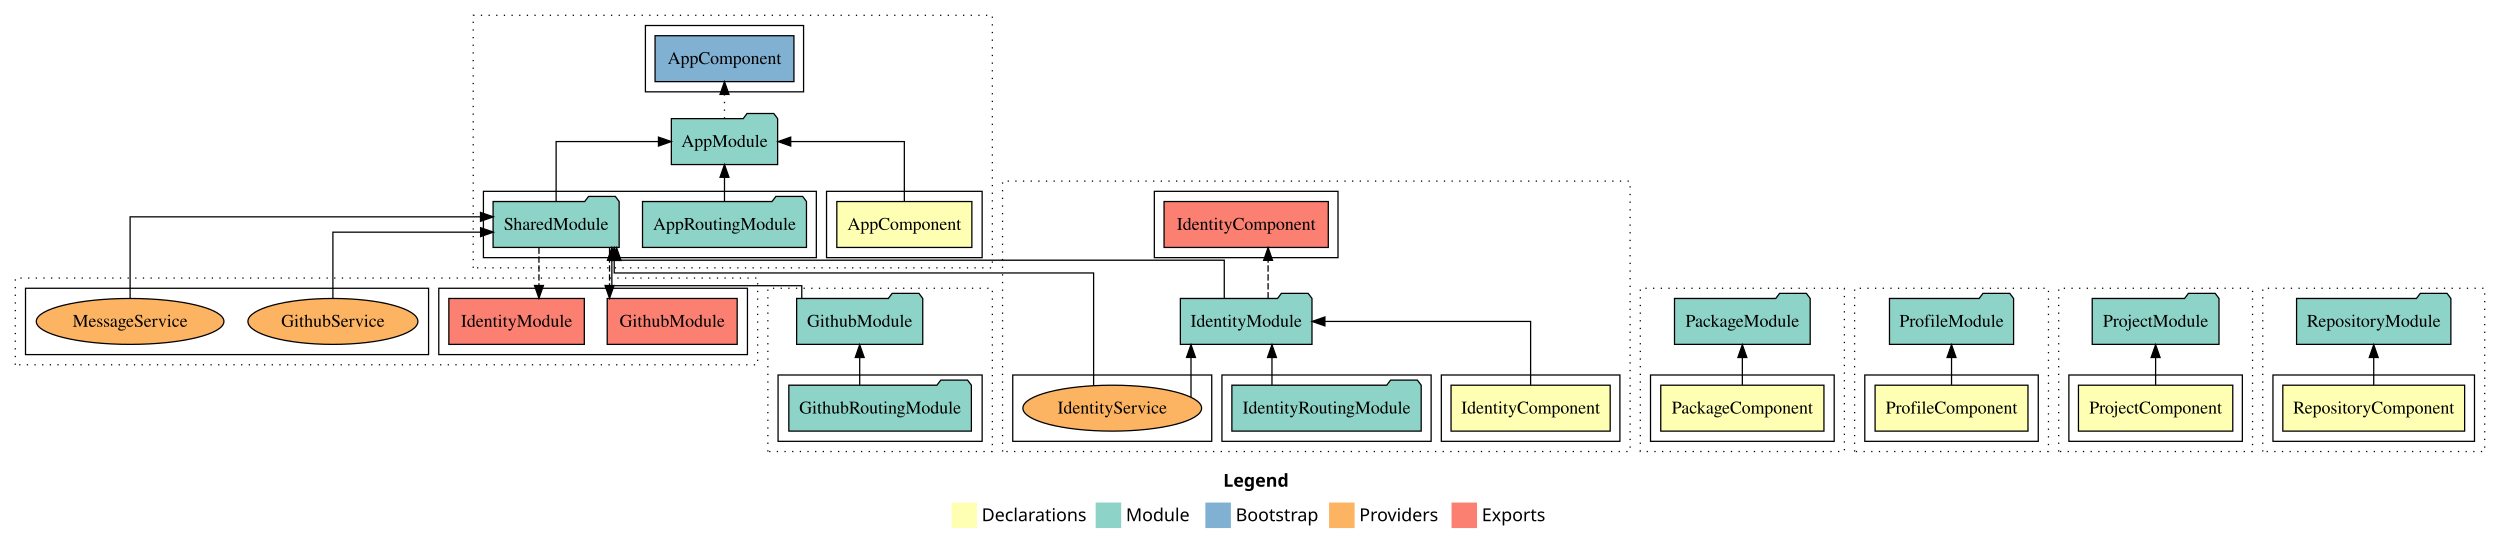
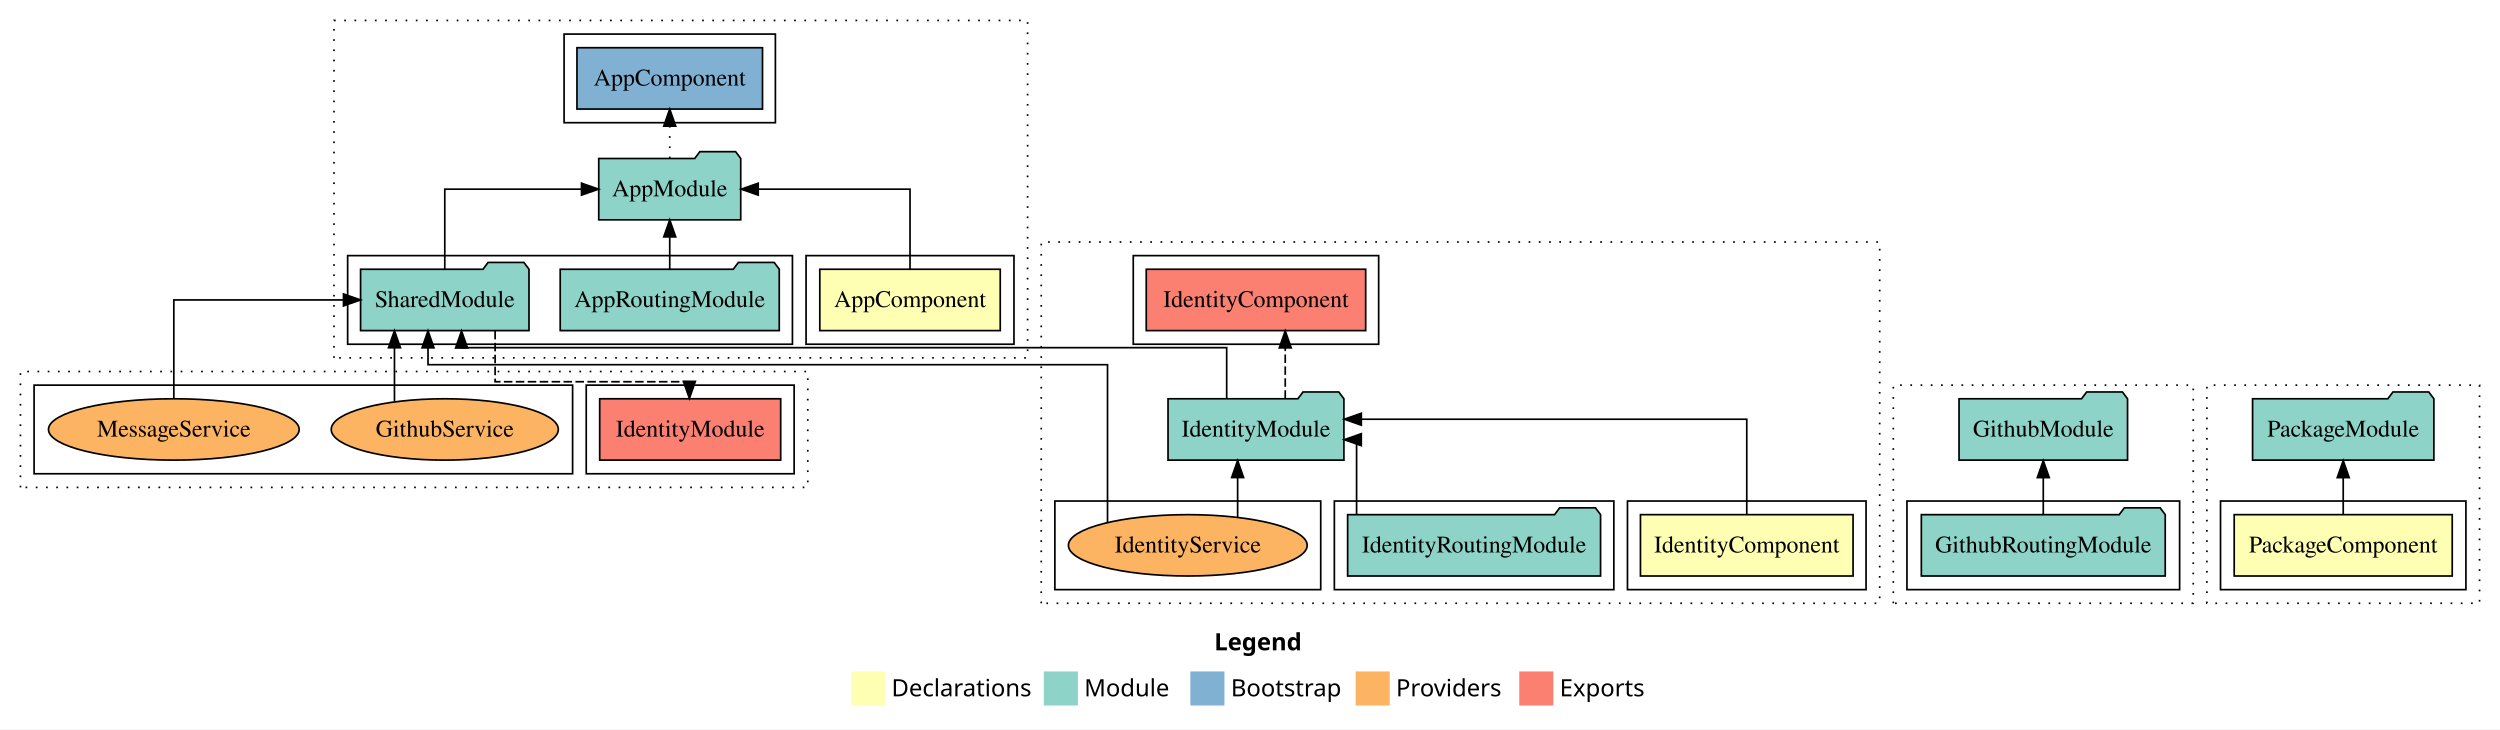
- <svg xmlns="http://www.w3.org/2000/svg" width="1960pt" height="428pt" viewBox="0.00 0.00 1960.00 428.00">
+ <svg xmlns="http://www.w3.org/2000/svg" width="1467pt" height="428pt" viewBox="0.00 0.00 1467.00 428.00">
  <g id="graph0" class="graph" transform="scale(1 1) rotate(0) translate(4 424)">
-     <polygon fill="white" stroke="transparent" points="-4,4 -4,-424 1956,-424 1956,4 -4,4" />
-     <text text-anchor="start" x="955.01" y="-42.4" font-family="sans-serif" font-weight="bold" font-size="14.00">Legend</text>
-     <polygon fill="#ffffb3" stroke="transparent" points="742,-10 742,-30 762,-30 762,-10 742,-10" />
-     <text text-anchor="start" x="765.63" y="-15.4" font-family="sans-serif" font-size="14.00">  Declarations</text>
-     <polygon fill="#8dd3c7" stroke="transparent" points="855,-10 855,-30 875,-30 875,-10 855,-10" />
-     <text text-anchor="start" x="878.73" y="-15.4" font-family="sans-serif" font-size="14.00">  Module</text>
-     <polygon fill="#80b1d3" stroke="transparent" points="941,-10 941,-30 961,-30 961,-10 941,-10" />
-     <text text-anchor="start" x="964.78" y="-15.4" font-family="sans-serif" font-size="14.00">  Bootstrap</text>
-     <polygon fill="#fdb462" stroke="transparent" points="1038,-10 1038,-30 1058,-30 1058,-10 1038,-10" />
-     <text text-anchor="start" x="1061.67" y="-15.4" font-family="sans-serif" font-size="14.00">  Providers</text>
-     <polygon fill="#fb8072" stroke="transparent" points="1134,-10 1134,-30 1154,-30 1154,-10 1134,-10" />
-     <text text-anchor="start" x="1157.73" y="-15.4" font-family="sans-serif" font-size="14.00">  Exports</text>
+     <polygon fill="white" stroke="transparent" points="-4,4 -4,-424 1463,-424 1463,4 -4,4" />
+     <text text-anchor="start" x="708.51" y="-42.4" font-family="sans-serif" font-weight="bold" font-size="14.00">Legend</text>
+     <polygon fill="#ffffb3" stroke="transparent" points="495.5,-10 495.5,-30 515.5,-30 515.5,-10 495.5,-10" />
+     <text text-anchor="start" x="519.13" y="-15.4" font-family="sans-serif" font-size="14.00">  Declarations</text>
+     <polygon fill="#8dd3c7" stroke="transparent" points="608.5,-10 608.5,-30 628.5,-30 628.5,-10 608.5,-10" />
+     <text text-anchor="start" x="632.23" y="-15.4" font-family="sans-serif" font-size="14.00">  Module</text>
+     <polygon fill="#80b1d3" stroke="transparent" points="694.5,-10 694.5,-30 714.5,-30 714.5,-10 694.5,-10" />
+     <text text-anchor="start" x="718.28" y="-15.4" font-family="sans-serif" font-size="14.00">  Bootstrap</text>
+     <polygon fill="#fdb462" stroke="transparent" points="791.5,-10 791.5,-30 811.5,-30 811.5,-10 791.5,-10" />
+     <text text-anchor="start" x="815.17" y="-15.4" font-family="sans-serif" font-size="14.00">  Providers</text>
+     <polygon fill="#fb8072" stroke="transparent" points="887.5,-10 887.5,-30 907.5,-30 907.5,-10 887.5,-10" />
+     <text text-anchor="start" x="911.23" y="-15.4" font-family="sans-serif" font-size="14.00">  Exports</text>
    <g id="clust1" class="cluster">
-       <polygon fill="none" stroke="black" stroke-dasharray="1,5" points="367,-214 367,-412 774,-412 774,-214 367,-214" />
+       <polygon fill="none" stroke="black" stroke-dasharray="1,5" points="192,-214 192,-412 599,-412 599,-214 192,-214" />
    </g>
    <g id="clust2" class="cluster">
-       <polygon fill="none" stroke="black" points="644,-222 644,-274 766,-274 766,-222 644,-222" />
+       <polygon fill="none" stroke="black" points="469,-222 469,-274 591,-274 591,-222 469,-222" />
    </g>
    <g id="clust4" class="cluster">
-       <polygon fill="none" stroke="black" points="375,-222 375,-274 636,-274 636,-222 375,-222" />
+       <polygon fill="none" stroke="black" points="200,-222 200,-274 461,-274 461,-222 200,-222" />
    </g>
    <g id="clust6" class="cluster">
-       <polygon fill="none" stroke="black" points="502,-352 502,-404 626,-404 626,-352 502,-352" />
+       <polygon fill="none" stroke="black" points="327,-352 327,-404 451,-404 451,-352 327,-352" />
    </g>
    <g id="clust14" class="cluster">
-       <polygon fill="none" stroke="black" stroke-dasharray="1,5" points="598,-70 598,-198 774,-198 774,-70 598,-70" />
+       <polygon fill="none" stroke="black" stroke-dasharray="1,5" points="1107,-70 1107,-198 1283,-198 1283,-70 1107,-70" />
    </g>
    <g id="clust16" class="cluster">
-       <polygon fill="none" stroke="black" points="606,-78 606,-130 766,-130 766,-78 606,-78" />
+       <polygon fill="none" stroke="black" points="1115,-78 1115,-130 1275,-130 1275,-78 1115,-78" />
    </g>
    <g id="clust26" class="cluster">
-       <polygon fill="none" stroke="black" stroke-dasharray="1,5" points="782,-70 782,-282 1274,-282 1274,-70 782,-70" />
+       <polygon fill="none" stroke="black" stroke-dasharray="1,5" points="607,-70 607,-282 1099,-282 1099,-70 607,-70" />
    </g>
    <g id="clust27" class="cluster">
-       <polygon fill="none" stroke="black" points="1126,-78 1126,-130 1266,-130 1266,-78 1126,-78" />
+       <polygon fill="none" stroke="black" points="951,-78 951,-130 1091,-130 1091,-78 951,-78" />
    </g>
    <g id="clust29" class="cluster">
-       <polygon fill="none" stroke="black" points="954,-78 954,-130 1118,-130 1118,-78 954,-78" />
+       <polygon fill="none" stroke="black" points="779,-78 779,-130 943,-130 943,-78 779,-78" />
    </g>
    <g id="clust30" class="cluster">
-       <polygon fill="none" stroke="black" points="901,-222 901,-274 1045,-274 1045,-222 901,-222" />
+       <polygon fill="none" stroke="black" points="661,-222 661,-274 805,-274 805,-222 661,-222" />
    </g>
    <g id="clust32" class="cluster">
-       <polygon fill="none" stroke="black" points="790,-78 790,-130 946,-130 946,-78 790,-78" />
+       <polygon fill="none" stroke="black" points="615,-78 615,-130 771,-130 771,-78 615,-78" />
    </g>
    <g id="clust39" class="cluster">
-       <polygon fill="none" stroke="black" stroke-dasharray="1,5" points="1282,-70 1282,-198 1442,-198 1442,-70 1282,-70" />
+       <polygon fill="none" stroke="black" stroke-dasharray="1,5" points="1291,-70 1291,-198 1451,-198 1451,-70 1291,-70" />
    </g>
    <g id="clust40" class="cluster">
-       <polygon fill="none" stroke="black" points="1290,-78 1290,-130 1434,-130 1434,-78 1290,-78" />
+       <polygon fill="none" stroke="black" points="1299,-78 1299,-130 1443,-130 1443,-78 1299,-78" />
    </g>
    <g id="clust46" class="cluster">
-       <polygon fill="none" stroke="black" stroke-dasharray="1,5" points="1450,-70 1450,-198 1602,-198 1602,-70 1450,-70" />
+       <polygon fill="none" stroke="black" stroke-dasharray="1,5" points="8,-138 8,-206 470,-206 470,-138 8,-138" />
    </g>
-     <g id="clust47" class="cluster">
-       <polygon fill="none" stroke="black" points="1458,-78 1458,-130 1594,-130 1594,-78 1458,-78" />
+     <g id="clust49" class="cluster">
+       <polygon fill="none" stroke="black" points="340,-146 340,-198 462,-198 462,-146 340,-146" />
    </g>
-     <g id="clust53" class="cluster">
-       <polygon fill="none" stroke="black" stroke-dasharray="1,5" points="1610,-70 1610,-198 1762,-198 1762,-70 1610,-70" />
-     </g>
-     <g id="clust54" class="cluster">
-       <polygon fill="none" stroke="black" points="1618,-78 1618,-130 1754,-130 1754,-78 1618,-78" />
-     </g>
-     <g id="clust60" class="cluster">
-       <polygon fill="none" stroke="black" stroke-dasharray="1,5" points="1770,-70 1770,-198 1944,-198 1944,-70 1770,-70" />
-     </g>
-     <g id="clust61" class="cluster">
-       <polygon fill="none" stroke="black" points="1778,-78 1778,-130 1936,-130 1936,-78 1778,-78" />
-     </g>
-     <g id="clust67" class="cluster">
-       <polygon fill="none" stroke="black" stroke-dasharray="1,5" points="8,-138 8,-206 590,-206 590,-138 8,-138" />
-     </g>
-     <g id="clust70" class="cluster">
-       <polygon fill="none" stroke="black" points="340,-146 340,-198 582,-198 582,-146 340,-146" />
-     </g>
-     <g id="clust72" class="cluster">
+     <g id="clust51" class="cluster">
      <polygon fill="none" stroke="black" points="16,-146 16,-198 332,-198 332,-146 16,-146" />
    </g>
    <g id="node1" class="node">
-       <polygon fill="#ffffb3" stroke="black" points="757.94,-266 652.06,-266 652.06,-230 757.94,-230 757.94,-266" />
-       <text text-anchor="middle" x="705" y="-243.8" font-family="Times,serif" font-size="14.00">AppComponent</text>
+       <polygon fill="#ffffb3" stroke="black" points="582.94,-266 477.06,-266 477.06,-230 582.94,-230 582.94,-266" />
+       <text text-anchor="middle" x="530" y="-243.8" font-family="Times,serif" font-size="14.00">AppComponent</text>
    </g>
    <g id="node2" class="node">
-       <polygon fill="#8dd3c7" stroke="black" points="605.66,-331 602.66,-335 581.66,-335 578.66,-331 522.34,-331 522.34,-295 605.66,-295 605.66,-331" />
-       <text text-anchor="middle" x="564" y="-308.8" font-family="Times,serif" font-size="14.00">AppModule</text>
+       <polygon fill="#8dd3c7" stroke="black" points="430.66,-331 427.66,-335 406.66,-335 403.66,-331 347.34,-331 347.34,-295 430.66,-295 430.66,-331" />
+       <text text-anchor="middle" x="389" y="-308.8" font-family="Times,serif" font-size="14.00">AppModule</text>
    </g>
    <g id="edge1" class="edge">
-       <path fill="none" stroke="black" d="M705,-266.11C705,-285.34 705,-313 705,-313 705,-313 615.92,-313 615.92,-313" />
-       <polygon fill="black" stroke="black" points="615.92,-309.5 605.92,-313 615.92,-316.5 615.92,-309.5" />
+       <path fill="none" stroke="black" d="M530,-266.11C530,-285.34 530,-313 530,-313 530,-313 440.92,-313 440.92,-313" />
+       <polygon fill="black" stroke="black" points="440.92,-309.5 430.92,-313 440.92,-316.5 440.92,-309.5" />
    </g>
    <g id="node5" class="node">
-       <polygon fill="#80b1d3" stroke="black" points="618.44,-396 509.56,-396 509.56,-360 618.44,-360 618.44,-396" />
-       <text text-anchor="middle" x="564" y="-373.8" font-family="Times,serif" font-size="14.00">AppComponent </text>
+       <polygon fill="#80b1d3" stroke="black" points="443.44,-396 334.56,-396 334.56,-360 443.44,-360 443.44,-396" />
+       <text text-anchor="middle" x="389" y="-373.8" font-family="Times,serif" font-size="14.00">AppComponent </text>
    </g>
    <g id="edge4" class="edge">
-       <path fill="none" stroke="black" stroke-dasharray="1,5" d="M564,-331.11C564,-331.11 564,-349.99 564,-349.99" />
-       <polygon fill="black" stroke="black" points="560.5,-349.99 564,-359.99 567.5,-349.99 560.5,-349.99" />
+       <path fill="none" stroke="black" stroke-dasharray="1,5" d="M389,-331.11C389,-331.11 389,-349.99 389,-349.99" />
+       <polygon fill="black" stroke="black" points="385.5,-349.99 389,-359.99 392.5,-349.99 385.5,-349.99" />
    </g>
    <g id="node3" class="node">
-       <polygon fill="#8dd3c7" stroke="black" points="628.27,-266 625.27,-270 604.27,-270 601.27,-266 499.73,-266 499.73,-230 628.27,-230 628.27,-266" />
-       <text text-anchor="middle" x="564" y="-243.8" font-family="Times,serif" font-size="14.00">AppRoutingModule</text>
+       <polygon fill="#8dd3c7" stroke="black" points="453.27,-266 450.27,-270 429.27,-270 426.27,-266 324.73,-266 324.73,-230 453.27,-230 453.27,-266" />
+       <text text-anchor="middle" x="389" y="-243.8" font-family="Times,serif" font-size="14.00">AppRoutingModule</text>
    </g>
    <g id="edge2" class="edge">
-       <path fill="none" stroke="black" d="M564,-266.11C564,-266.11 564,-284.99 564,-284.99" />
-       <polygon fill="black" stroke="black" points="560.5,-284.99 564,-294.99 567.5,-284.99 560.5,-284.99" />
+       <path fill="none" stroke="black" d="M389,-266.11C389,-266.11 389,-284.99 389,-284.99" />
+       <polygon fill="black" stroke="black" points="385.5,-284.99 389,-294.99 392.5,-284.99 385.5,-284.99" />
    </g>
    <g id="node4" class="node">
-       <polygon fill="#8dd3c7" stroke="black" points="481.42,-266 478.42,-270 457.42,-270 454.42,-266 382.58,-266 382.58,-230 481.42,-230 481.42,-266" />
-       <text text-anchor="middle" x="432" y="-243.8" font-family="Times,serif" font-size="14.00">SharedModule</text>
+       <polygon fill="#8dd3c7" stroke="black" points="306.42,-266 303.42,-270 282.42,-270 279.42,-266 207.58,-266 207.58,-230 306.42,-230 306.42,-266" />
+       <text text-anchor="middle" x="257" y="-243.8" font-family="Times,serif" font-size="14.00">SharedModule</text>
    </g>
    <g id="edge3" class="edge">
-       <path fill="none" stroke="black" d="M432,-266.11C432,-285.34 432,-313 432,-313 432,-313 512.23,-313 512.23,-313" />
-       <polygon fill="black" stroke="black" points="512.23,-316.5 522.23,-313 512.23,-309.5 512.23,-316.5" />
+       <path fill="none" stroke="black" d="M257,-266.11C257,-285.34 257,-313 257,-313 257,-313 337.23,-313 337.23,-313" />
+       <polygon fill="black" stroke="black" points="337.23,-316.5 347.23,-313 337.23,-309.5 337.23,-316.5" />
    </g>
-     <g id="node21" class="node">
-       <polygon fill="#fb8072" stroke="black" points="573.94,-190 472.06,-190 472.06,-154 573.94,-154 573.94,-190" />
-       <text text-anchor="middle" x="523" y="-167.8" font-family="Times,serif" font-size="14.00">GithubModule </text>
-     </g>
-     <g id="edge16" class="edge">
-       <path fill="none" stroke="black" stroke-dasharray="5,2" d="M473.87,-229.99C473.87,-229.99 473.87,-200.15 473.87,-200.15" />
-       <polygon fill="black" stroke="black" points="477.37,-200.15 473.87,-190.15 470.37,-200.15 477.37,-200.15" />
-     </g>
-     <g id="node22" class="node">
+     <g id="node15" class="node">
      <polygon fill="#fb8072" stroke="black" points="454.1,-190 347.9,-190 347.9,-154 454.1,-154 454.1,-190" />
      <text text-anchor="middle" x="401" y="-167.8" font-family="Times,serif" font-size="14.00">IdentityModule </text>
    </g>
-     <g id="edge17" class="edge">
-       <path fill="none" stroke="black" stroke-dasharray="5,2" d="M418.54,-229.99C418.54,-229.99 418.54,-200.15 418.54,-200.15" />
-       <polygon fill="black" stroke="black" points="422.04,-200.15 418.54,-190.15 415.04,-200.15 422.04,-200.15" />
+     <g id="edge12" class="edge">
+       <path fill="none" stroke="black" stroke-dasharray="5,2" d="M286.53,-229.85C286.53,-216.26 286.53,-200 286.53,-200 286.53,-200 400.54,-200 400.54,-200 400.54,-200 400.54,-199.02 400.54,-199.02" />
+       <polygon fill="black" stroke="black" points="404.04,-200.21 400.54,-190.21 397.04,-200.21 404.04,-200.21" />
    </g>
    <g id="node6" class="node">
-       <polygon fill="#8dd3c7" stroke="black" points="757.56,-122 754.56,-126 733.56,-126 730.56,-122 614.44,-122 614.44,-86 757.56,-86 757.56,-122" />
-       <text text-anchor="middle" x="686" y="-99.8" font-family="Times,serif" font-size="14.00">GithubRoutingModule</text>
+       <polygon fill="#8dd3c7" stroke="black" points="1266.56,-122 1263.56,-126 1242.56,-126 1239.56,-122 1123.44,-122 1123.44,-86 1266.56,-86 1266.56,-122" />
+       <text text-anchor="middle" x="1195" y="-99.8" font-family="Times,serif" font-size="14.00">GithubRoutingModule</text>
    </g>
    <g id="node7" class="node">
-       <polygon fill="#8dd3c7" stroke="black" points="719.44,-190 716.44,-194 695.44,-194 692.44,-190 620.56,-190 620.56,-154 719.44,-154 719.44,-190" />
-       <text text-anchor="middle" x="670" y="-167.8" font-family="Times,serif" font-size="14.00">GithubModule</text>
+       <polygon fill="#8dd3c7" stroke="black" points="1244.44,-190 1241.44,-194 1220.44,-194 1217.44,-190 1145.56,-190 1145.56,-154 1244.44,-154 1244.44,-190" />
+       <text text-anchor="middle" x="1195" y="-167.8" font-family="Times,serif" font-size="14.00">GithubModule</text>
    </g>
    <g id="edge5" class="edge">
-       <path fill="none" stroke="black" d="M670,-122.22C670,-122.22 670,-143.73 670,-143.73" />
-       <polygon fill="black" stroke="black" points="666.5,-143.73 670,-153.73 673.5,-143.73 666.5,-143.73" />
+       <path fill="none" stroke="black" d="M1195,-122.22C1195,-122.22 1195,-143.73 1195,-143.73" />
+       <polygon fill="black" stroke="black" points="1191.5,-143.73 1195,-153.73 1198.5,-143.73 1191.5,-143.73" />
+     </g>
+     <g id="node8" class="node">
+       <polygon fill="#ffffb3" stroke="black" points="1083.38,-122 958.62,-122 958.62,-86 1083.38,-86 1083.38,-122" />
+       <text text-anchor="middle" x="1021" y="-99.8" font-family="Times,serif" font-size="14.00">IdentityComponent</text>
+     </g>
+     <g id="node9" class="node">
+       <polygon fill="#8dd3c7" stroke="black" points="784.6,-190 781.6,-194 760.6,-194 757.6,-190 681.4,-190 681.4,-154 784.6,-154 784.6,-190" />
+       <text text-anchor="middle" x="733" y="-167.8" font-family="Times,serif" font-size="14.00">IdentityModule</text>
+     </g>
+     <g id="edge6" class="edge">
+       <path fill="none" stroke="black" d="M1021,-122.29C1021,-144.21 1021,-178 1021,-178 1021,-178 794.82,-178 794.82,-178" />
+       <polygon fill="black" stroke="black" points="794.82,-174.5 784.82,-178 794.82,-181.5 794.82,-174.5" />
+     </g>
+     <g id="edge11" class="edge">
+       <path fill="none" stroke="black" d="M715.82,-190.15C715.82,-203.74 715.82,-220 715.82,-220 715.82,-220 266.84,-220 266.84,-220 266.84,-220 266.84,-220.98 266.84,-220.98" />
+       <polygon fill="black" stroke="black" points="263.34,-219.79 266.84,-229.79 270.34,-219.79 263.34,-219.79" />
+     </g>
+     <g id="node11" class="node">
+       <polygon fill="#fb8072" stroke="black" points="797.38,-266 668.62,-266 668.62,-230 797.38,-230 797.38,-266" />
+       <text text-anchor="middle" x="733" y="-243.8" font-family="Times,serif" font-size="14.00">IdentityComponent </text>
+     </g>
+     <g id="edge8" class="edge">
+       <path fill="none" stroke="black" stroke-dasharray="5,2" d="M750.18,-190.01C750.18,-190.01 750.18,-219.85 750.18,-219.85" />
+       <polygon fill="black" stroke="black" points="746.68,-219.85 750.18,-229.85 753.68,-219.85 746.68,-219.85" />
+     </g>
+     <g id="node10" class="node">
+       <polygon fill="#8dd3c7" stroke="black" points="935.21,-122 932.21,-126 911.21,-126 908.21,-122 786.79,-122 786.79,-86 935.21,-86 935.21,-122" />
+       <text text-anchor="middle" x="861" y="-99.8" font-family="Times,serif" font-size="14.00">IdentityRoutingModule</text>
+     </g>
+     <g id="edge7" class="edge">
+       <path fill="none" stroke="black" d="M792.04,-122.27C792.04,-140.56 792.04,-166 792.04,-166 792.04,-166 791.32,-166 791.32,-166" />
+       <polygon fill="black" stroke="black" points="794.8,-162.5 784.8,-166 794.8,-169.5 794.8,-162.5" />
+     </g>
+     <g id="node12" class="node">
+       <ellipse fill="#fdb462" stroke="black" cx="693" cy="-104" rx="70.06" ry="18" />
+       <text text-anchor="middle" x="693" y="-99.8" font-family="Times,serif" font-size="14.00">IdentityService</text>
    </g>
    <g id="edge14" class="edge">
-       <path fill="none" stroke="black" d="M624.58,-190.21C624.58,-195.55 624.58,-200 624.58,-200 624.58,-200 475.7,-200 475.7,-200 475.7,-200 475.7,-219.85 475.7,-219.85" />
-       <polygon fill="black" stroke="black" points="472.2,-219.85 475.7,-229.85 479.2,-219.85 472.2,-219.85" />
-     </g>
-     <g id="node8" class="node">
-       <polygon fill="#ffffb3" stroke="black" points="1258.38,-122 1133.62,-122 1133.62,-86 1258.38,-86 1258.38,-122" />
-       <text text-anchor="middle" x="1196" y="-99.8" font-family="Times,serif" font-size="14.00">IdentityComponent</text>
-     </g>
-     <g id="node9" class="node">
-       <polygon fill="#8dd3c7" stroke="black" points="1024.6,-190 1021.6,-194 1000.6,-194 997.6,-190 921.4,-190 921.4,-154 1024.6,-154 1024.6,-190" />
-       <text text-anchor="middle" x="973" y="-167.8" font-family="Times,serif" font-size="14.00">IdentityModule</text>
-     </g>
-     <g id="edge6" class="edge">
-       <path fill="none" stroke="black" d="M1196,-122.22C1196,-142.37 1196,-172 1196,-172 1196,-172 1034.72,-172 1034.72,-172" />
-       <polygon fill="black" stroke="black" points="1034.72,-168.5 1024.72,-172 1034.72,-175.5 1034.72,-168.5" />
-     </g>
-     <g id="edge15" class="edge">
-       <path fill="none" stroke="black" d="M955.82,-190.15C955.82,-203.74 955.82,-220 955.82,-220 955.82,-220 479.38,-220 479.38,-220 479.38,-220 479.38,-220.98 479.38,-220.98" />
-       <polygon fill="black" stroke="black" points="475.88,-219.79 479.38,-229.79 482.88,-219.79 475.88,-219.79" />
-     </g>
-     <g id="node11" class="node">
-       <polygon fill="#fb8072" stroke="black" points="1037.38,-266 908.62,-266 908.62,-230 1037.38,-230 1037.38,-266" />
-       <text text-anchor="middle" x="973" y="-243.8" font-family="Times,serif" font-size="14.00">IdentityComponent </text>
-     </g>
-     <g id="edge8" class="edge">
-       <path fill="none" stroke="black" stroke-dasharray="5,2" d="M990.18,-190.01C990.18,-190.01 990.18,-219.85 990.18,-219.85" />
-       <polygon fill="black" stroke="black" points="986.68,-219.85 990.18,-229.85 993.68,-219.85 986.68,-219.85" />
-     </g>
-     <g id="node10" class="node">
-       <polygon fill="#8dd3c7" stroke="black" points="1110.21,-122 1107.21,-126 1086.21,-126 1083.21,-122 961.79,-122 961.79,-86 1110.21,-86 1110.21,-122" />
-       <text text-anchor="middle" x="1036" y="-99.8" font-family="Times,serif" font-size="14.00">IdentityRoutingModule</text>
-     </g>
-     <g id="edge7" class="edge">
-       <path fill="none" stroke="black" d="M993.22,-122.22C993.22,-122.22 993.22,-143.73 993.22,-143.73" />
-       <polygon fill="black" stroke="black" points="989.72,-143.73 993.22,-153.73 996.72,-143.73 989.72,-143.73" />
-     </g>
-     <g id="node12" class="node">
-       <ellipse fill="#fdb462" stroke="black" cx="868" cy="-104" rx="70.06" ry="18" />
-       <text text-anchor="middle" x="868" y="-99.8" font-family="Times,serif" font-size="14.00">IdentityService</text>
-     </g>
-     <g id="edge19" class="edge">
-       <path fill="none" stroke="black" d="M853.39,-121.98C853.39,-152.22 853.39,-210 853.39,-210 853.39,-210 477.54,-210 477.54,-210 477.54,-210 477.54,-219.89 477.54,-219.89" />
-       <polygon fill="black" stroke="black" points="474.04,-219.89 477.54,-229.89 481.04,-219.89 474.04,-219.89" />
+       <path fill="none" stroke="black" d="M645.89,-117.42C645.89,-145.95 645.89,-210 645.89,-210 645.89,-210 247.16,-210 247.16,-210 247.16,-210 247.16,-219.89 247.16,-219.89" />
+       <polygon fill="black" stroke="black" points="243.66,-219.89 247.16,-229.89 250.66,-219.89 243.66,-219.89" />
    </g>
    <g id="edge9" class="edge">
-       <path fill="none" stroke="black" d="M929.74,-112.61C929.74,-112.61 929.74,-143.75 929.74,-143.75" />
-       <polygon fill="black" stroke="black" points="926.24,-143.75 929.74,-153.75 933.24,-143.75 926.24,-143.75" />
+       <path fill="none" stroke="black" d="M722.24,-120.46C722.24,-120.46 722.24,-143.78 722.24,-143.78" />
+       <polygon fill="black" stroke="black" points="718.74,-143.78 722.24,-153.78 725.74,-143.78 718.74,-143.78" />
    </g>
    <g id="node13" class="node">
-       <polygon fill="#ffffb3" stroke="black" points="1425.97,-122 1298.03,-122 1298.03,-86 1425.97,-86 1425.97,-122" />
-       <text text-anchor="middle" x="1362" y="-99.8" font-family="Times,serif" font-size="14.00">PackageComponent</text>
+       <polygon fill="#ffffb3" stroke="black" points="1434.97,-122 1307.03,-122 1307.03,-86 1434.97,-86 1434.97,-122" />
+       <text text-anchor="middle" x="1371" y="-99.8" font-family="Times,serif" font-size="14.00">PackageComponent</text>
    </g>
    <g id="node14" class="node">
-       <polygon fill="#8dd3c7" stroke="black" points="1415.19,-190 1412.19,-194 1391.19,-194 1388.19,-190 1308.81,-190 1308.81,-154 1415.19,-154 1415.19,-190" />
-       <text text-anchor="middle" x="1362" y="-167.8" font-family="Times,serif" font-size="14.00">PackageModule</text>
+       <polygon fill="#8dd3c7" stroke="black" points="1424.19,-190 1421.19,-194 1400.19,-194 1397.19,-190 1317.81,-190 1317.81,-154 1424.19,-154 1424.19,-190" />
+       <text text-anchor="middle" x="1371" y="-167.8" font-family="Times,serif" font-size="14.00">PackageModule</text>
    </g>
    <g id="edge10" class="edge">
-       <path fill="none" stroke="black" d="M1362,-122.22C1362,-122.22 1362,-143.73 1362,-143.73" />
-       <polygon fill="black" stroke="black" points="1358.5,-143.73 1362,-153.73 1365.5,-143.73 1358.5,-143.73" />
-     </g>
-     <g id="node15" class="node">
-       <polygon fill="#ffffb3" stroke="black" points="1585.93,-122 1466.07,-122 1466.07,-86 1585.93,-86 1585.93,-122" />
-       <text text-anchor="middle" x="1526" y="-99.8" font-family="Times,serif" font-size="14.00">ProfileComponent</text>
+       <path fill="none" stroke="black" d="M1371,-122.22C1371,-122.22 1371,-143.73 1371,-143.73" />
+       <polygon fill="black" stroke="black" points="1367.5,-143.73 1371,-153.73 1374.5,-143.73 1367.5,-143.73" />
    </g>
    <g id="node16" class="node">
-       <polygon fill="#8dd3c7" stroke="black" points="1574.65,-190 1571.65,-194 1550.65,-194 1547.65,-190 1477.35,-190 1477.35,-154 1574.65,-154 1574.65,-190" />
-       <text text-anchor="middle" x="1526" y="-167.8" font-family="Times,serif" font-size="14.00">ProfileModule</text>
-     </g>
-     <g id="edge11" class="edge">
-       <path fill="none" stroke="black" d="M1526,-122.22C1526,-122.22 1526,-143.73 1526,-143.73" />
-       <polygon fill="black" stroke="black" points="1522.5,-143.73 1526,-153.73 1529.5,-143.73 1522.5,-143.73" />
-     </g>
-     <g id="node17" class="node">
-       <polygon fill="#ffffb3" stroke="black" points="1746.49,-122 1625.51,-122 1625.51,-86 1746.49,-86 1746.49,-122" />
-       <text text-anchor="middle" x="1686" y="-99.8" font-family="Times,serif" font-size="14.00">ProjectComponent</text>
-     </g>
-     <g id="node18" class="node">
-       <polygon fill="#8dd3c7" stroke="black" points="1735.7,-190 1732.7,-194 1711.7,-194 1708.7,-190 1636.3,-190 1636.3,-154 1735.7,-154 1735.7,-190" />
-       <text text-anchor="middle" x="1686" y="-167.8" font-family="Times,serif" font-size="14.00">ProjectModule</text>
-     </g>
-     <g id="edge12" class="edge">
-       <path fill="none" stroke="black" d="M1686,-122.22C1686,-122.22 1686,-143.73 1686,-143.73" />
-       <polygon fill="black" stroke="black" points="1682.5,-143.73 1686,-153.73 1689.5,-143.73 1682.5,-143.73" />
-     </g>
-     <g id="node19" class="node">
-       <polygon fill="#ffffb3" stroke="black" points="1928.27,-122 1785.73,-122 1785.73,-86 1928.27,-86 1928.27,-122" />
-       <text text-anchor="middle" x="1857" y="-99.8" font-family="Times,serif" font-size="14.00">RepositoryComponent</text>
-     </g>
-     <g id="node20" class="node">
-       <polygon fill="#8dd3c7" stroke="black" points="1917.49,-190 1914.49,-194 1893.49,-194 1890.49,-190 1796.51,-190 1796.51,-154 1917.49,-154 1917.49,-190" />
-       <text text-anchor="middle" x="1857" y="-167.8" font-family="Times,serif" font-size="14.00">RepositoryModule</text>
-     </g>
-     <g id="edge13" class="edge">
-       <path fill="none" stroke="black" d="M1857,-122.22C1857,-122.22 1857,-143.73 1857,-143.73" />
-       <polygon fill="black" stroke="black" points="1853.5,-143.73 1857,-153.73 1860.5,-143.73 1853.5,-143.73" />
-     </g>
-     <g id="node23" class="node">
      <ellipse fill="#fdb462" stroke="black" cx="257" cy="-172" rx="66.63" ry="18" />
      <text text-anchor="middle" x="257" y="-167.8" font-family="Times,serif" font-size="14.00">GithubService</text>
    </g>
-     <g id="edge18" class="edge">
-       <path fill="none" stroke="black" d="M257,-190.03C257,-210.77 257,-242 257,-242 257,-242 372.79,-242 372.79,-242" />
-       <polygon fill="black" stroke="black" points="372.79,-245.5 382.79,-242 372.79,-238.5 372.79,-245.5" />
+     <g id="edge13" class="edge">
+       <path fill="none" stroke="black" d="M227.47,-188.49C227.47,-188.49 227.47,-219.95 227.47,-219.95" />
+       <polygon fill="black" stroke="black" points="223.97,-219.95 227.47,-229.95 230.97,-219.95 223.97,-219.95" />
    </g>
-     <g id="node24" class="node">
+     <g id="node17" class="node">
      <ellipse fill="#fdb462" stroke="black" cx="98" cy="-172" rx="73.55" ry="18" />
      <text text-anchor="middle" x="98" y="-167.8" font-family="Times,serif" font-size="14.00">MessageService</text>
    </g>
-     <g id="edge20" class="edge">
-       <path fill="none" stroke="black" d="M98,-190.2C98,-214.36 98,-254 98,-254 98,-254 372.72,-254 372.72,-254" />
-       <polygon fill="black" stroke="black" points="372.72,-257.5 382.72,-254 372.72,-250.5 372.72,-257.5" />
+     <g id="edge15" class="edge">
+       <path fill="none" stroke="black" d="M98,-190.01C98,-212.49 98,-248 98,-248 98,-248 197.56,-248 197.56,-248" />
+       <polygon fill="black" stroke="black" points="197.56,-251.5 207.56,-248 197.56,-244.5 197.56,-251.5" />
    </g>
  </g>
</svg>
